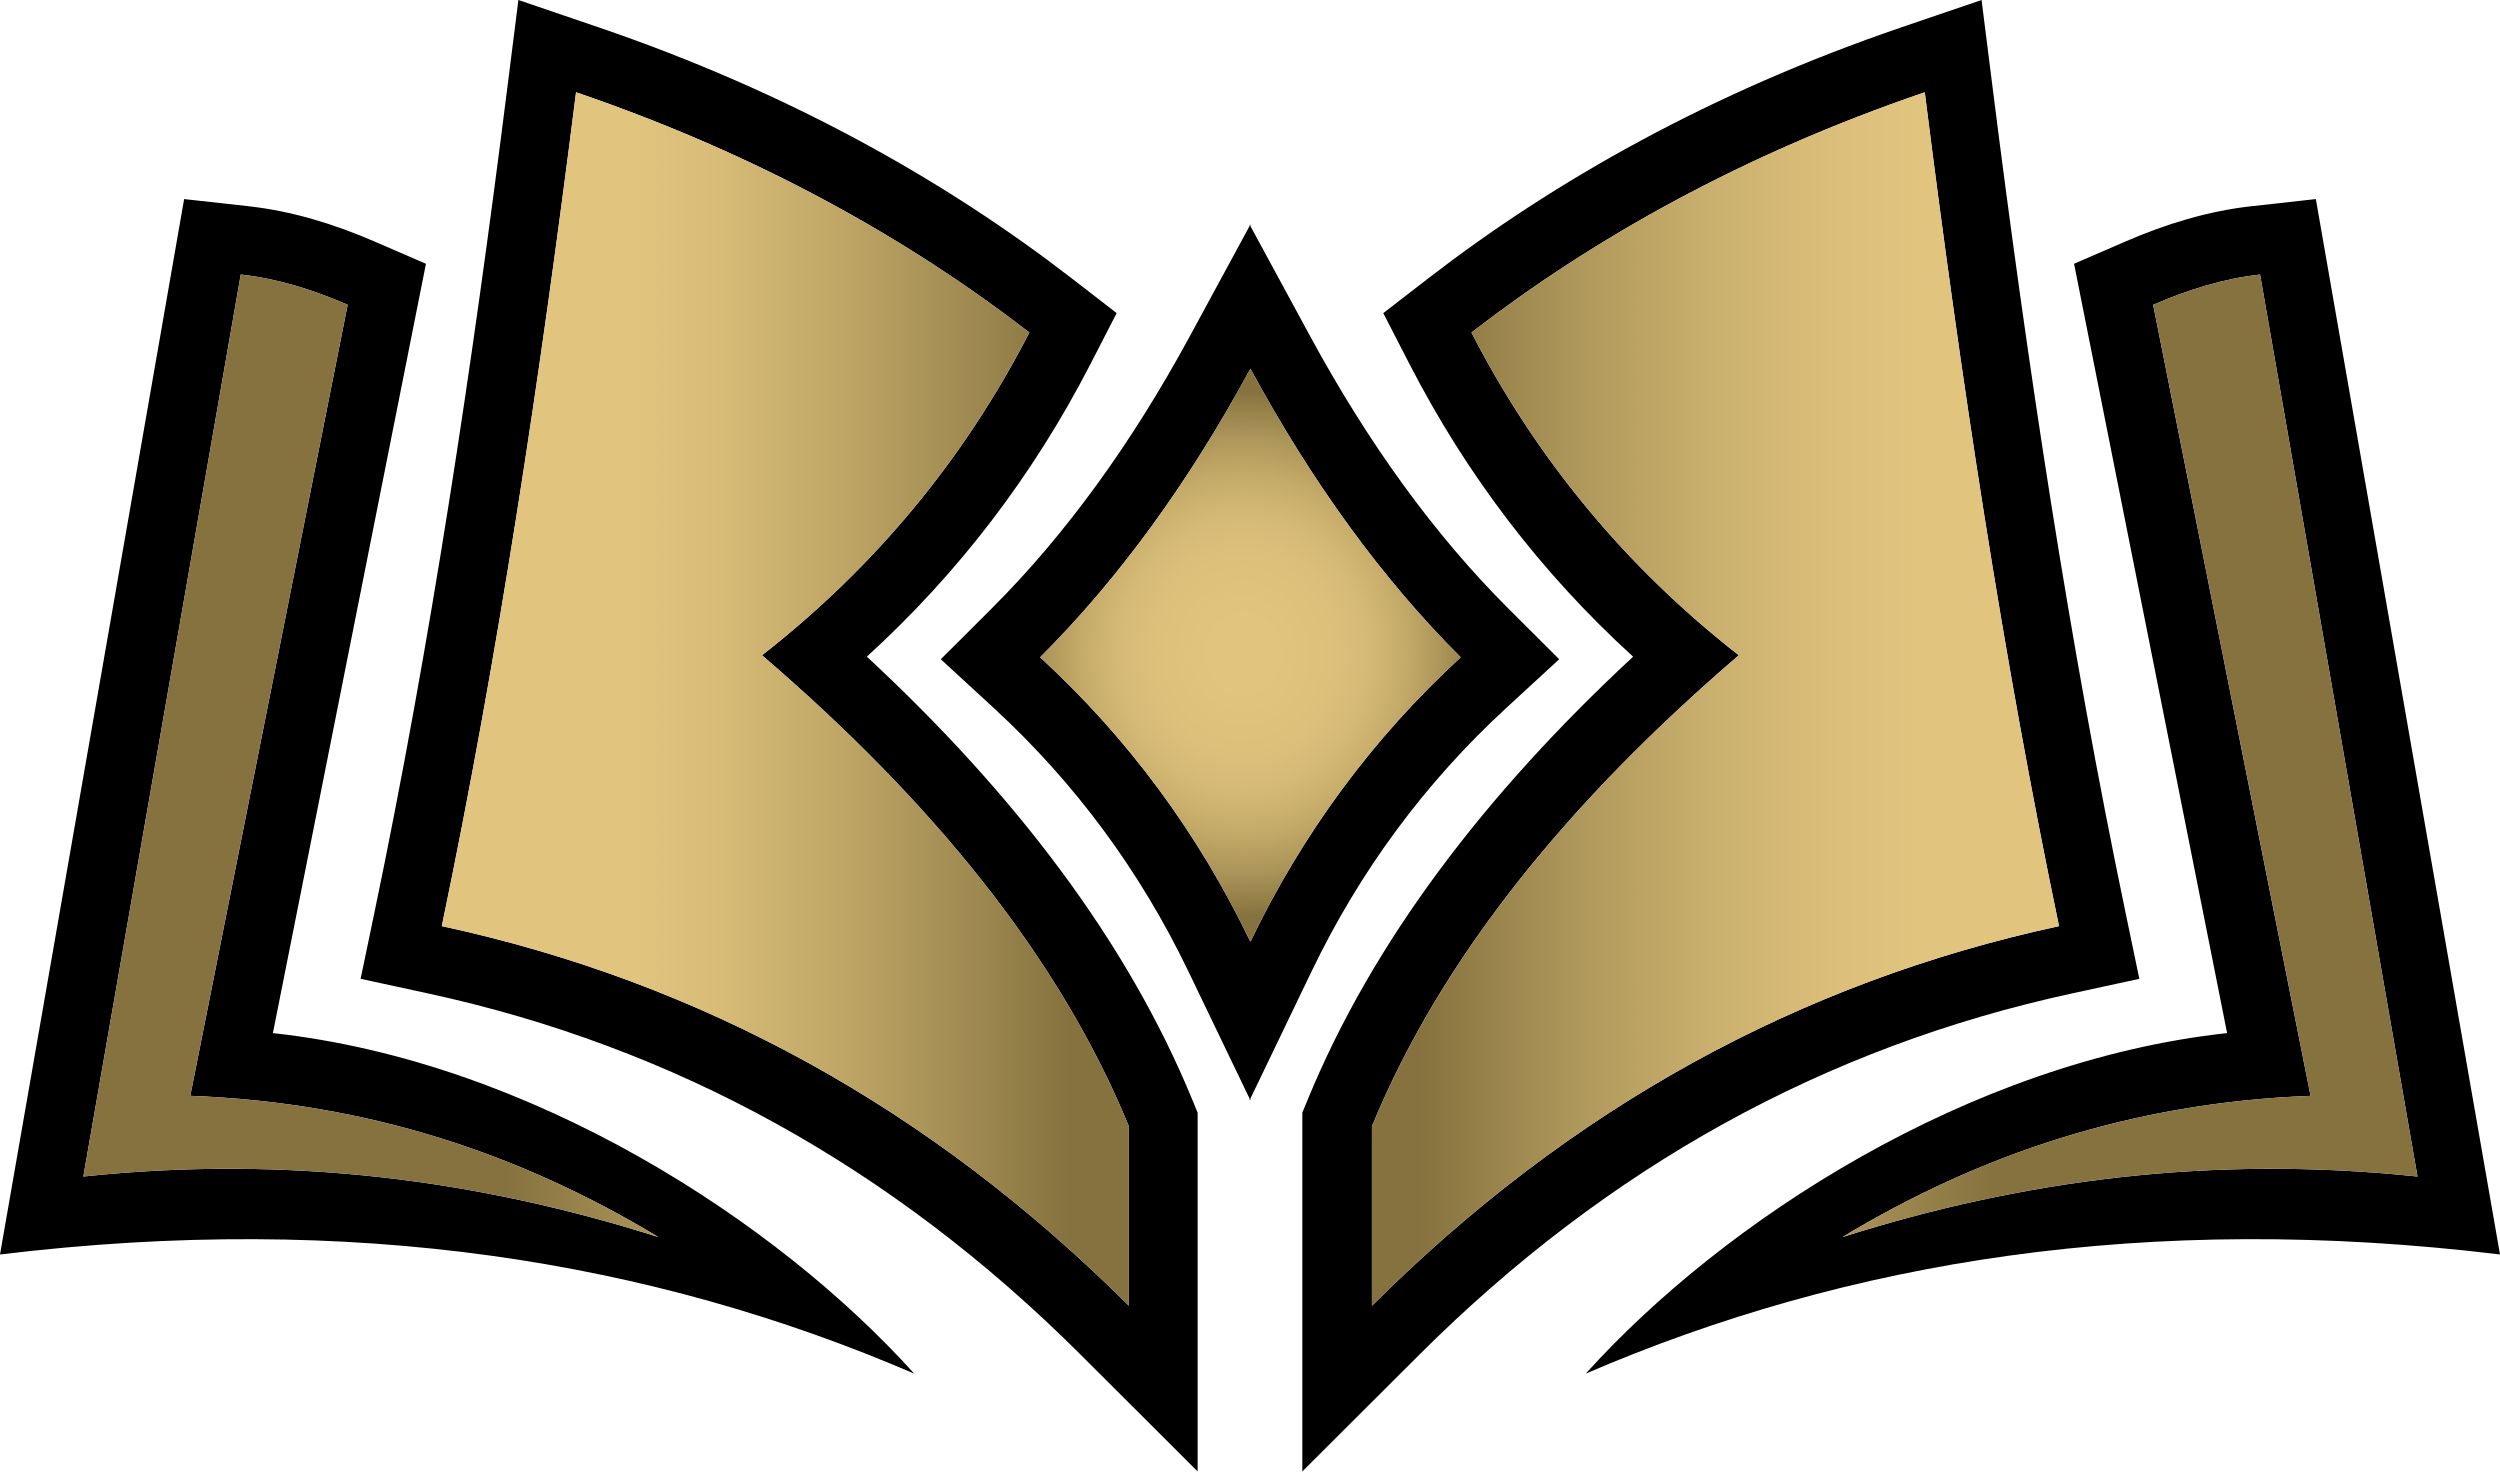
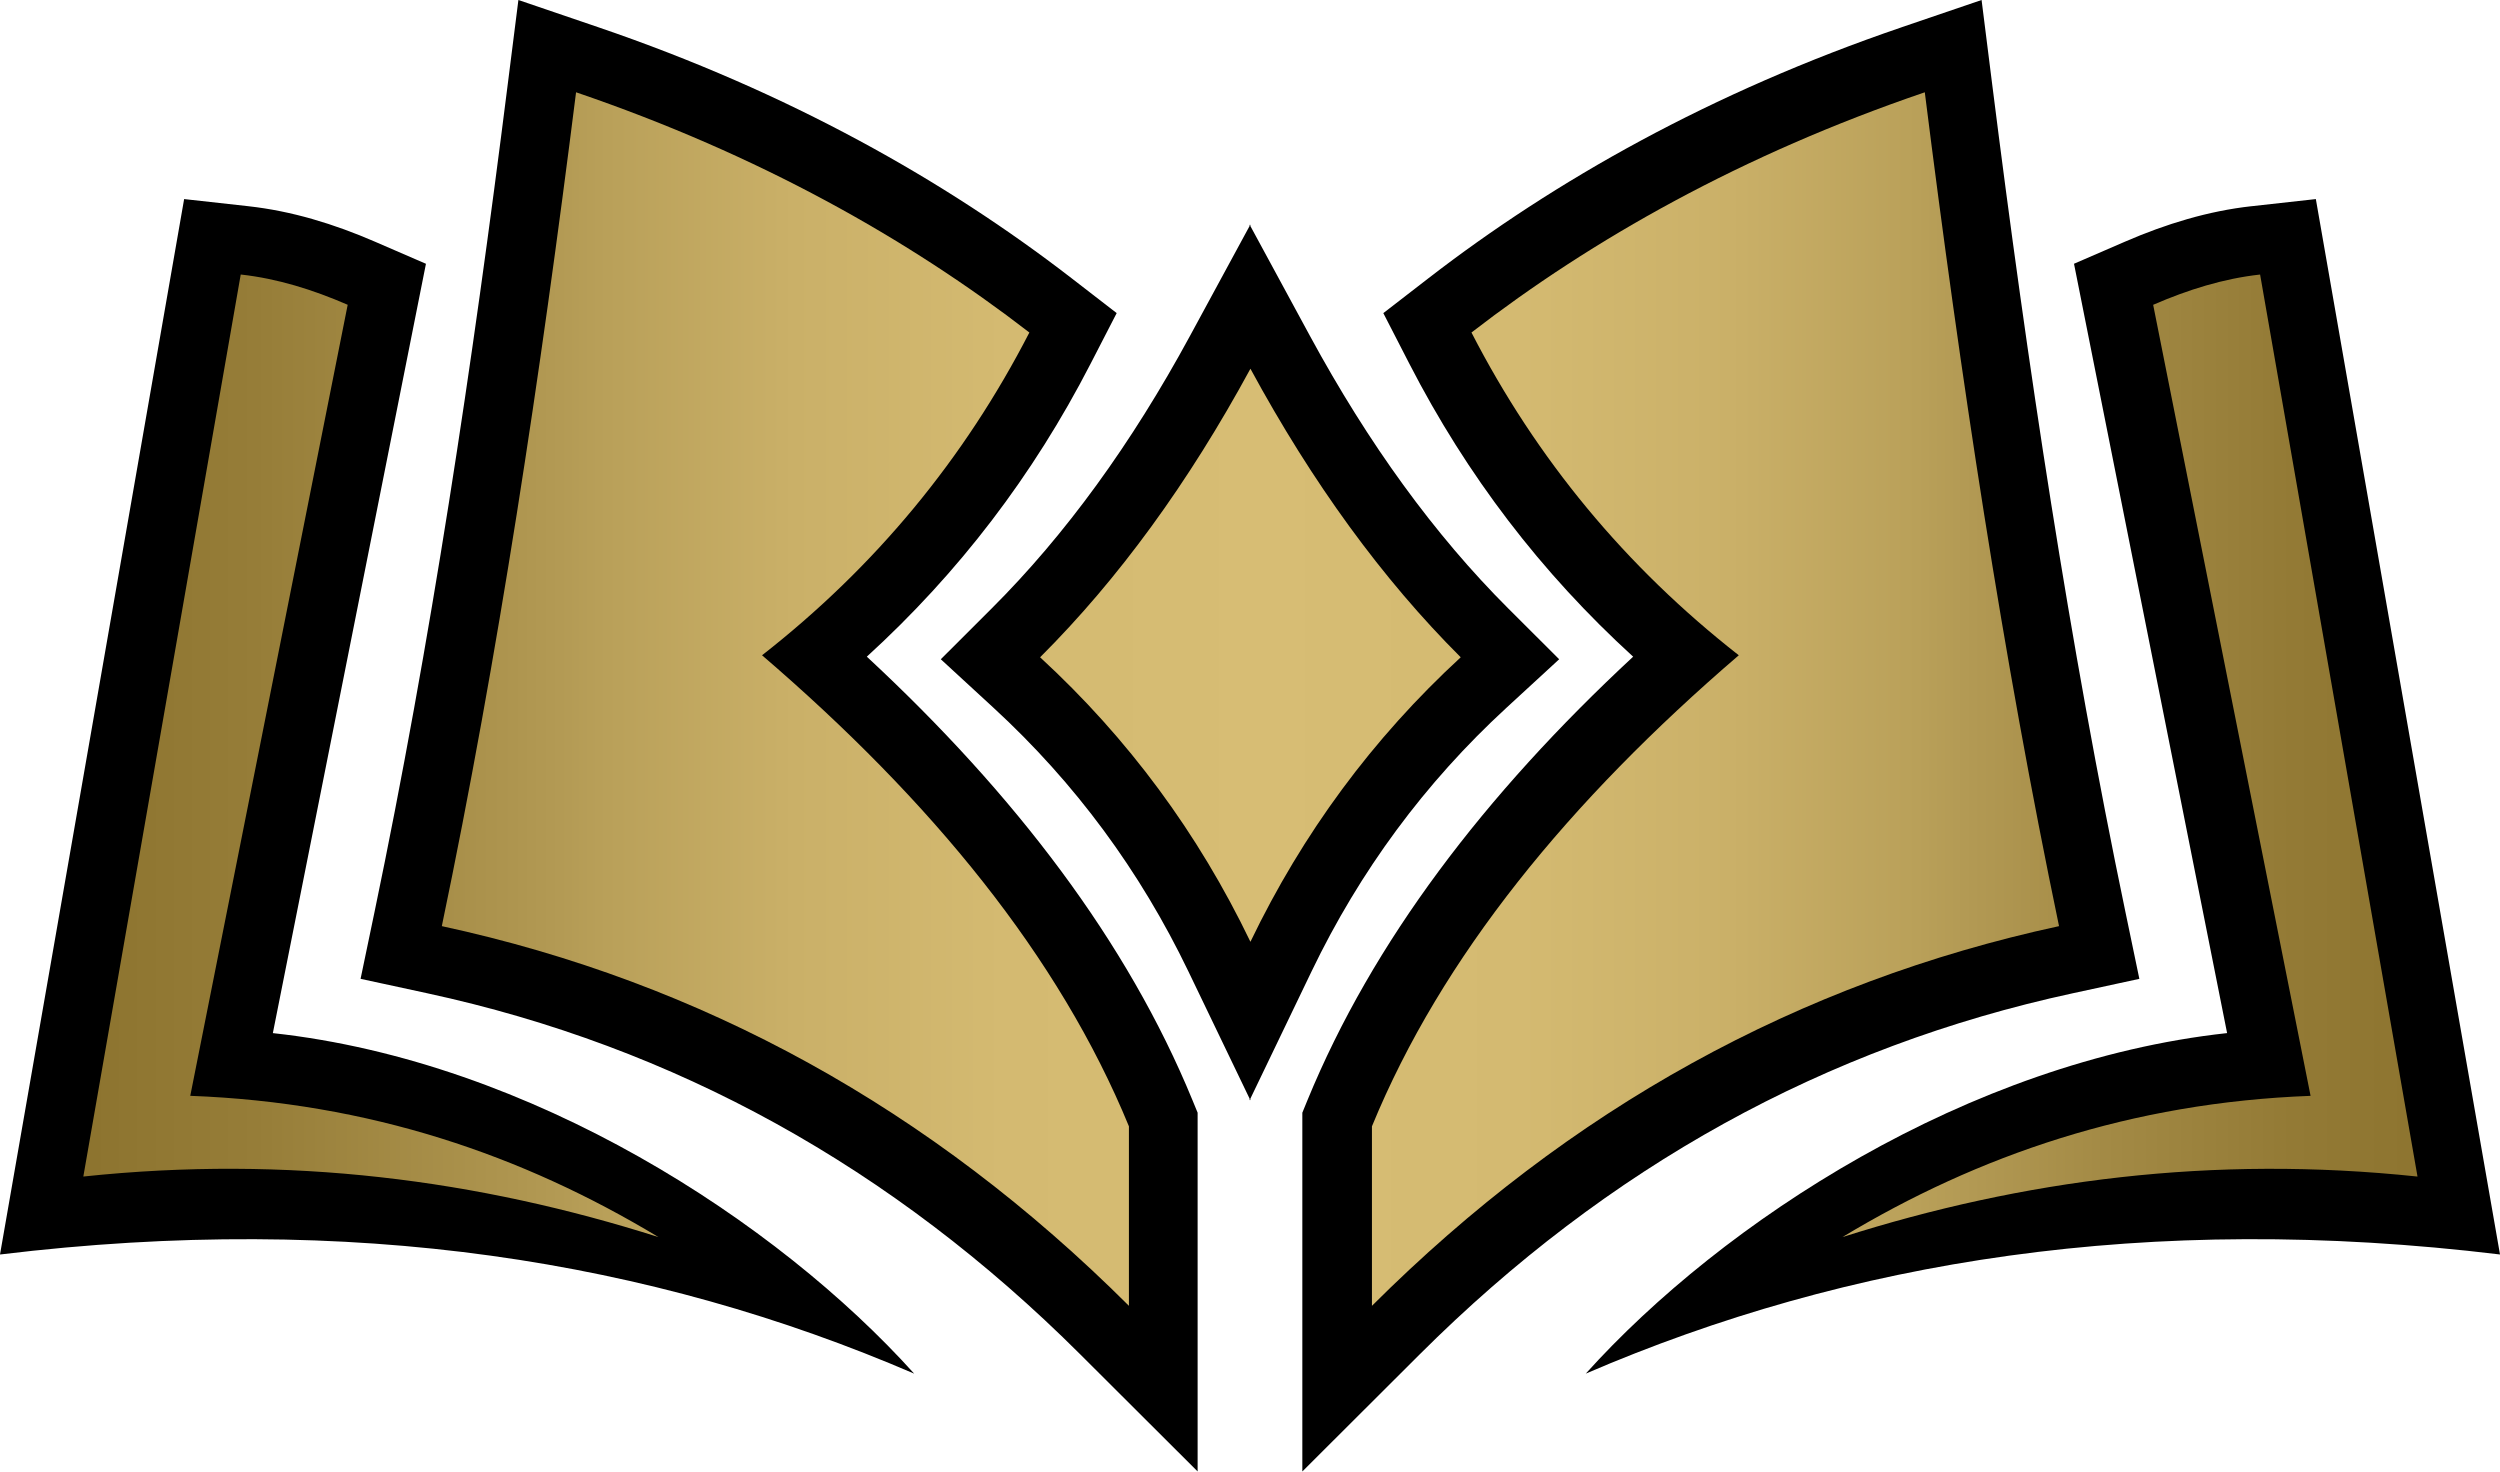
- <svg xmlns="http://www.w3.org/2000/svg" id="Layer_2" width="1080.36" height="635.88" viewBox="0 0 1080.36 635.88">
-   <defs>
-     <style>.cls-1{fill:url(#linear-gradient-3);}.cls-1,.cls-2,.cls-3,.cls-4{fill-rule:evenodd;}.cls-2{fill:url(#linear-gradient-2);}.cls-3{fill:url(#radial-gradient);}.cls-4{fill:url(#linear-gradient);}</style>
-     <radialGradient id="radial-gradient" cx="537.249" cy="282.498" fx="537.249" fy="282.498" r="120.209" gradientTransform="translate(0 -27.52223) scale(1 1.09742)" gradientUnits="userSpaceOnUse">
-       <stop offset=".116" stop-color="#e1c47e" />
-       <stop offset=".311" stop-color="#ddc17b" />
-       <stop offset=".457" stop-color="#d4b875" />
-       <stop offset=".588" stop-color="#c4aa69" />
-       <stop offset=".709" stop-color="#ad965a" />
-       <stop offset=".823" stop-color="#907c45" />
-       <stop offset=".86" stop-color="#85723e" />
-     </radialGradient>
-     <linearGradient id="linear-gradient" x1="190.483" y1="302.09" x2="487.403" y2="302.09" gradientUnits="userSpaceOnUse">
-       <stop offset=".284" stop-color="#e1c47e" />
-       <stop offset=".397" stop-color="#d8bc77" />
-       <stop offset=".577" stop-color="#c0a767" />
-       <stop offset=".801" stop-color="#9a854d" />
-       <stop offset=".913" stop-color="#85723e" />
-     </linearGradient>
-     <linearGradient id="linear-gradient-2" x1="592.433" y1="302.09" x2="889.353" y2="302.09" gradientUnits="userSpaceOnUse">
-       <stop offset=".07" stop-color="#85723e" />
-       <stop offset=".097" stop-color="#8a7641" />
-       <stop offset=".305" stop-color="#af985b" />
-       <stop offset=".498" stop-color="#cab06e" />
-       <stop offset=".669" stop-color="#dbbe79" />
-       <stop offset=".8" stop-color="#e1c47e" />
-     </linearGradient>
-     <linearGradient id="linear-gradient-3" x1="38.26" y1="326.615" x2="1041.597" y2="326.615" gradientUnits="userSpaceOnUse">
-       <stop offset=".18" stop-color="#85723e" />
-       <stop offset=".191" stop-color="#8c7843" />
-       <stop offset=".244" stop-color="#ab9358" />
-       <stop offset=".299" stop-color="#c2a969" />
-       <stop offset=".357" stop-color="#d3b874" />
-       <stop offset=".421" stop-color="#ddc17b" />
-       <stop offset=".5" stop-color="#e1c47e" />
-       <stop offset=".579" stop-color="#ddc17b" />
-       <stop offset=".643" stop-color="#d3b874" />
-       <stop offset=".701" stop-color="#c2a969" />
-       <stop offset=".756" stop-color="#ab9358" />
-       <stop offset=".809" stop-color="#8c7843" />
-       <stop offset=".82" stop-color="#85723e" />
+ <svg xmlns="http://www.w3.org/2000/svg" id="Layer_2" data-name="Layer 2" viewBox="0 0 1080.35 635.88" version="1.1" width="1080.35" height="635.88">
+   <defs id="defs15">
+     <style id="style1">
+       .cls-1, .cls-2 {
+         fill-rule: evenodd;
+         stroke-width: 0px;
+       }
+ 
+       .cls-2 {
+         fill: url(#linear-gradient);
+       }
+     </style>
+     <linearGradient id="linear-gradient" x1="-414.02" y1="859.88" x2="-413.02" y2="859.88" gradientTransform="matrix(1008.69,0,0,-524.42,417658.38,451238.69)" gradientUnits="userSpaceOnUse">
+       <stop offset="0" stop-color="#8d742f" id="stop1" />
+       <stop offset=".07" stop-color="#967d38" id="stop2" />
+       <stop offset=".18" stop-color="#ae954f" id="stop3" />
+       <stop offset=".2" stop-color="#b39a54" id="stop4" />
+       <stop offset=".22" stop-color="#b9a059" id="stop5" />
+       <stop offset=".3" stop-color="#cab068" id="stop6" />
+       <stop offset=".39" stop-color="#d4ba71" id="stop7" />
+       <stop offset=".5" stop-color="#d7bd74" id="stop8" />
+       <stop offset=".61" stop-color="#d4ba71" id="stop9" />
+       <stop offset=".7" stop-color="#cab068" id="stop10" />
+       <stop offset=".78" stop-color="#b9a059" id="stop11" />
+       <stop offset=".8" stop-color="#b39a54" id="stop12" />
+       <stop offset=".86" stop-color="#a38a45" id="stop13" />
+       <stop offset=".94" stop-color="#937a35" id="stop14" />
+       <stop offset="1" stop-color="#8d742f" id="stop15" />
    </linearGradient>
  </defs>
-   <g id="Layer_2_copy_3">
-     <path d="M374.6,283.77c39.74-36.25,71.93-78.44,96.66-126.5l11.3-21.97-19.56-15.12c-54.48-42.08-122.03-80.3-204.47-108.42L224.02,0l-4.56,36.16c-15.36,122.13-33.37,241.75-57.61,357.97l-6.01,28.86,28.8,6.24c106.78,23.1,200.92,74.96,282.23,156.07l50.68,50.57v-155.03l-2.23-5.42c-28.08-68.36-76.46-131.99-140.72-191.65ZM487.84,564.3c-85.52-85.32-184.61-139.78-296.92-164.08,24.4-116.99,42.54-237.4,58.01-360.34h.01c78.98,26.93,143.71,63.49,195.9,103.81-28.13,54.65-66.58,101.2-115.54,139.48,73.3,62.92,128.41,130.21,158.54,203.56v77.57ZM650.99,305.88l22.8-20.99-21.94-21.89c-31.99-31.93-60.5-71.29-85.75-117.84l-25.74-47.46v-.68l-.19.35-.18-.35v.68l-25.74,47.46c-25.25,46.55-53.76,85.91-85.75,117.84l-21.94,21.89,22.8,20.99c35.27,32.46,63.31,70.48,84.24,113.98l26.39,54.88v.77l.18-.38.19.38v-.77l26.39-54.88c20.93-43.5,48.97-81.52,84.24-113.98ZM449.47,284.04c33.88-33.82,64.15-75.42,90.89-124.7,26.74,49.28,57.01,90.89,90.89,124.7-38.05,35.02-68.32,76.03-90.89,122.95-22.57-46.92-52.84-87.94-90.89-122.95ZM117.93,446.45L184.07,113.99l-22-9.53c-17.81-7.72-36-13.27-54.76-15.35h-.01l-27.73-3.08L0,542.12c152.2-18.45,281.63,2.63,395.08,51.49-59.21-65.72-165.29-134.96-277.15-147.16ZM36.01,508.43L104.04,118.63c15.84,1.75,31.16,6.55,46.21,13.08l-68.02,341.84c77.4,2.9,143.51,25.58,202.31,61.04-77.75-24.73-159.92-35.54-248.53-26.16ZM1000.78,86.03l-27.73,3.08v-.01c-18.76,2.08-36.95,7.63-54.76,15.35l-22,9.53,66.14,332.46c-111.86,12.21-217.94,81.45-277.15,147.16,113.45-48.86,242.88-69.93,395.08-51.49l-79.58-456.08ZM796.18,534.6c58.8-35.46,124.91-58.14,202.31-61.04l-68.02-341.84c15.05-6.53,30.37-11.33,46.21-13.08l-0-.01,68.03,389.81c-88.61-9.38-170.78,1.43-248.53,26.16ZM924.5,423l-6.01-28.86c-24.24-116.22-42.25-235.83-57.61-357.97l-4.56-36.17-34.5,11.76-.01.01c-82.44,28.12-149.99,66.34-204.47,108.42l-19.56,15.12,11.3,21.97c24.73,48.06,56.9,90.25,96.66,126.5-64.26,59.66-112.64,123.29-140.72,191.65l-2.23,5.42v155.03l50.68-50.57c81.31-81.11,175.45-132.97,282.23-156.07l28.8-6.24ZM592.87,564.3v-77.57c30.13-73.34,85.25-140.64,158.54-203.56-48.96-38.28-87.41-84.83-115.54-139.48,52.19-40.32,116.92-76.88,195.9-103.81h.01c15.47,122.94,33.61,243.35,58.01,360.34-112.31,24.3-211.39,78.76-296.92,164.08Z" />
-     <path class="cls-3" d="M540.36,406.99c-22.57-46.92-52.84-87.94-90.89-122.95,33.88-33.82,64.15-75.42,90.89-124.7,26.74,49.28,57.01,90.89,90.89,124.7-38.05,35.02-68.32,76.03-90.89,122.95Z" />
-     <path class="cls-4" d="M248.94,39.88c78.98,26.93,143.71,63.49,195.9,103.81-28.13,54.65-66.58,101.2-115.54,139.48,73.3,62.92,128.41,130.21,158.54,203.56v77.57c-85.52-85.32-184.61-139.78-296.92-164.08,24.4-116.99,42.54-237.4,58.01-360.34h.01Z" />
-     <path class="cls-2" d="M831.78,39.88c15.47,122.94,33.61,243.35,58.01,360.34-112.31,24.3-211.39,78.76-296.92,164.08v-77.57c30.13-73.34,85.25-140.64,158.54-203.56-48.96-38.28-87.41-84.83-115.54-139.48,52.19-40.32,116.92-76.88,195.9-103.81h.01Z" />
-     <path class="cls-1" d="M104.04,118.63c15.84,1.75,31.16,6.55,46.21,13.08l-68.02,341.84c77.4,2.9,143.51,25.58,202.31,61.04-77.75-24.73-159.92-35.54-248.53-26.16L104.04,118.63ZM976.68,118.63l68.03,389.81c-88.61-9.38-170.78,1.43-248.53,26.16,58.8-35.46,124.91-58.14,202.31-61.04l-68.02-341.84c15.05-6.53,30.37-11.33,46.21-13.08h0l-0-.01Z" />
+   <g id="Layer_1-2" data-name="Layer 1" transform="translate(-0.01)">
+     <g id="g16">
+       <path class="cls-1" d="M 540,474.74 513.6,419.86 C 492.68,376.36 464.64,338.34 429.37,305.88 L 406.57,284.89 428.49,263 c 32,-31.93 60.52,-71.29 85.76,-117.84 L 539.99,97.7 v -0.68 l 0.18,0.35 0.19,-0.35 v 0.68 l 25.73,47.46 c 25.25,46.55 53.77,85.91 85.76,117.84 l 21.94,21.89 -22.81,20.99 c -35.27,32.46 -63.3,70.48 -84.23,113.98 l -26.39,54.88 v 0.77 l -0.19,-0.38 -0.18,0.38 v -0.77 0 z M 258.53,11.76 c 82.45,28.12 150,66.34 204.48,108.42 l 19.56,15.12 -11.32,21.97 c -24.72,48.06 -56.9,90.25 -96.65,126.5 64.25,59.66 112.64,123.29 140.72,191.65 l 2.23,5.42 V 635.87 L 466.86,585.3 C 385.56,504.19 291.42,452.33 184.64,429.23 l -28.81,-6.24 6.02,-28.86 C 186.08,277.91 204.1,158.29 219.46,36.16 L 224.03,0 Z M 107.32,89.11 c 18.76,2.08 36.95,7.63 54.76,15.35 l 22,9.53 -66.16,332.46 c 111.86,12.2 217.96,81.44 277.15,147.16 C 281.63,544.75 152.2,523.67 0.01,542.12 l 79.57,-456.09 27.73,3.08 v 0 z M 821.83,11.76 856.33,0 l 4.55,36.17 c 15.37,122.14 33.38,241.75 57.62,357.97 l 6.01,28.86 -28.81,6.24 C 788.92,452.34 694.78,504.2 613.48,585.31 L 562.8,635.88 V 480.85 l 2.22,-5.42 C 593.11,407.07 641.5,343.44 705.76,283.78 666,247.53 633.82,205.34 609.1,157.28 l -11.3,-21.97 19.56,-15.12 C 671.84,78.11 739.38,39.89 821.83,11.77 v 0 z m 151.21,77.35 27.74,-3.08 79.58,456.08 c -152.2,-18.44 -281.64,2.63 -395.08,51.49 59.2,-65.71 165.29,-134.95 277.15,-147.16 l -66.16,-332.46 22,-9.53 c 17.82,-7.72 36.01,-13.27 54.76,-15.35 z" id="path15" />
+       <path class="cls-2" d="m 540.37,406.99 c -22.57,-46.92 -52.84,-87.94 -90.89,-122.95 33.88,-33.82 64.15,-75.42 90.89,-124.7 26.72,49.28 57,90.89 90.88,124.7 -38.04,35.02 -68.3,76.03 -90.88,122.95 z M 248.95,39.88 c 78.97,26.93 143.7,63.49 195.89,103.81 -28.12,54.65 -66.56,101.2 -115.52,139.48 73.28,62.92 128.41,130.21 158.54,203.56 V 564.3 C 402.34,478.98 303.25,424.52 190.94,400.22 215.34,283.23 233.48,162.82 248.95,39.88 Z m -144.91,78.75 c 15.84,1.75 31.18,6.55 46.22,13.08 L 82.23,473.55 c 77.41,2.9 143.52,25.58 202.32,61.04 C 206.8,509.86 124.61,499.05 36.02,508.43 Z M 831.79,39.88 C 847.25,162.82 865.4,283.23 889.8,400.22 777.48,424.52 678.41,478.98 592.88,564.3 V 486.73 C 623,413.39 678.13,346.09 751.41,283.17 702.46,244.89 664,198.34 635.89,143.69 688.08,103.37 752.81,66.81 831.79,39.88 Z m 144.9,78.75 68.02,389.81 c -88.6,-9.38 -170.77,1.43 -248.53,26.16 58.81,-35.46 124.91,-58.14 202.32,-61.04 L 930.48,131.72 c 15.04,-6.53 30.37,-11.33 46.21,-13.08 v 0 z" id="path16" style="fill:url(#linear-gradient)" />
+     </g>
  </g>
</svg>
